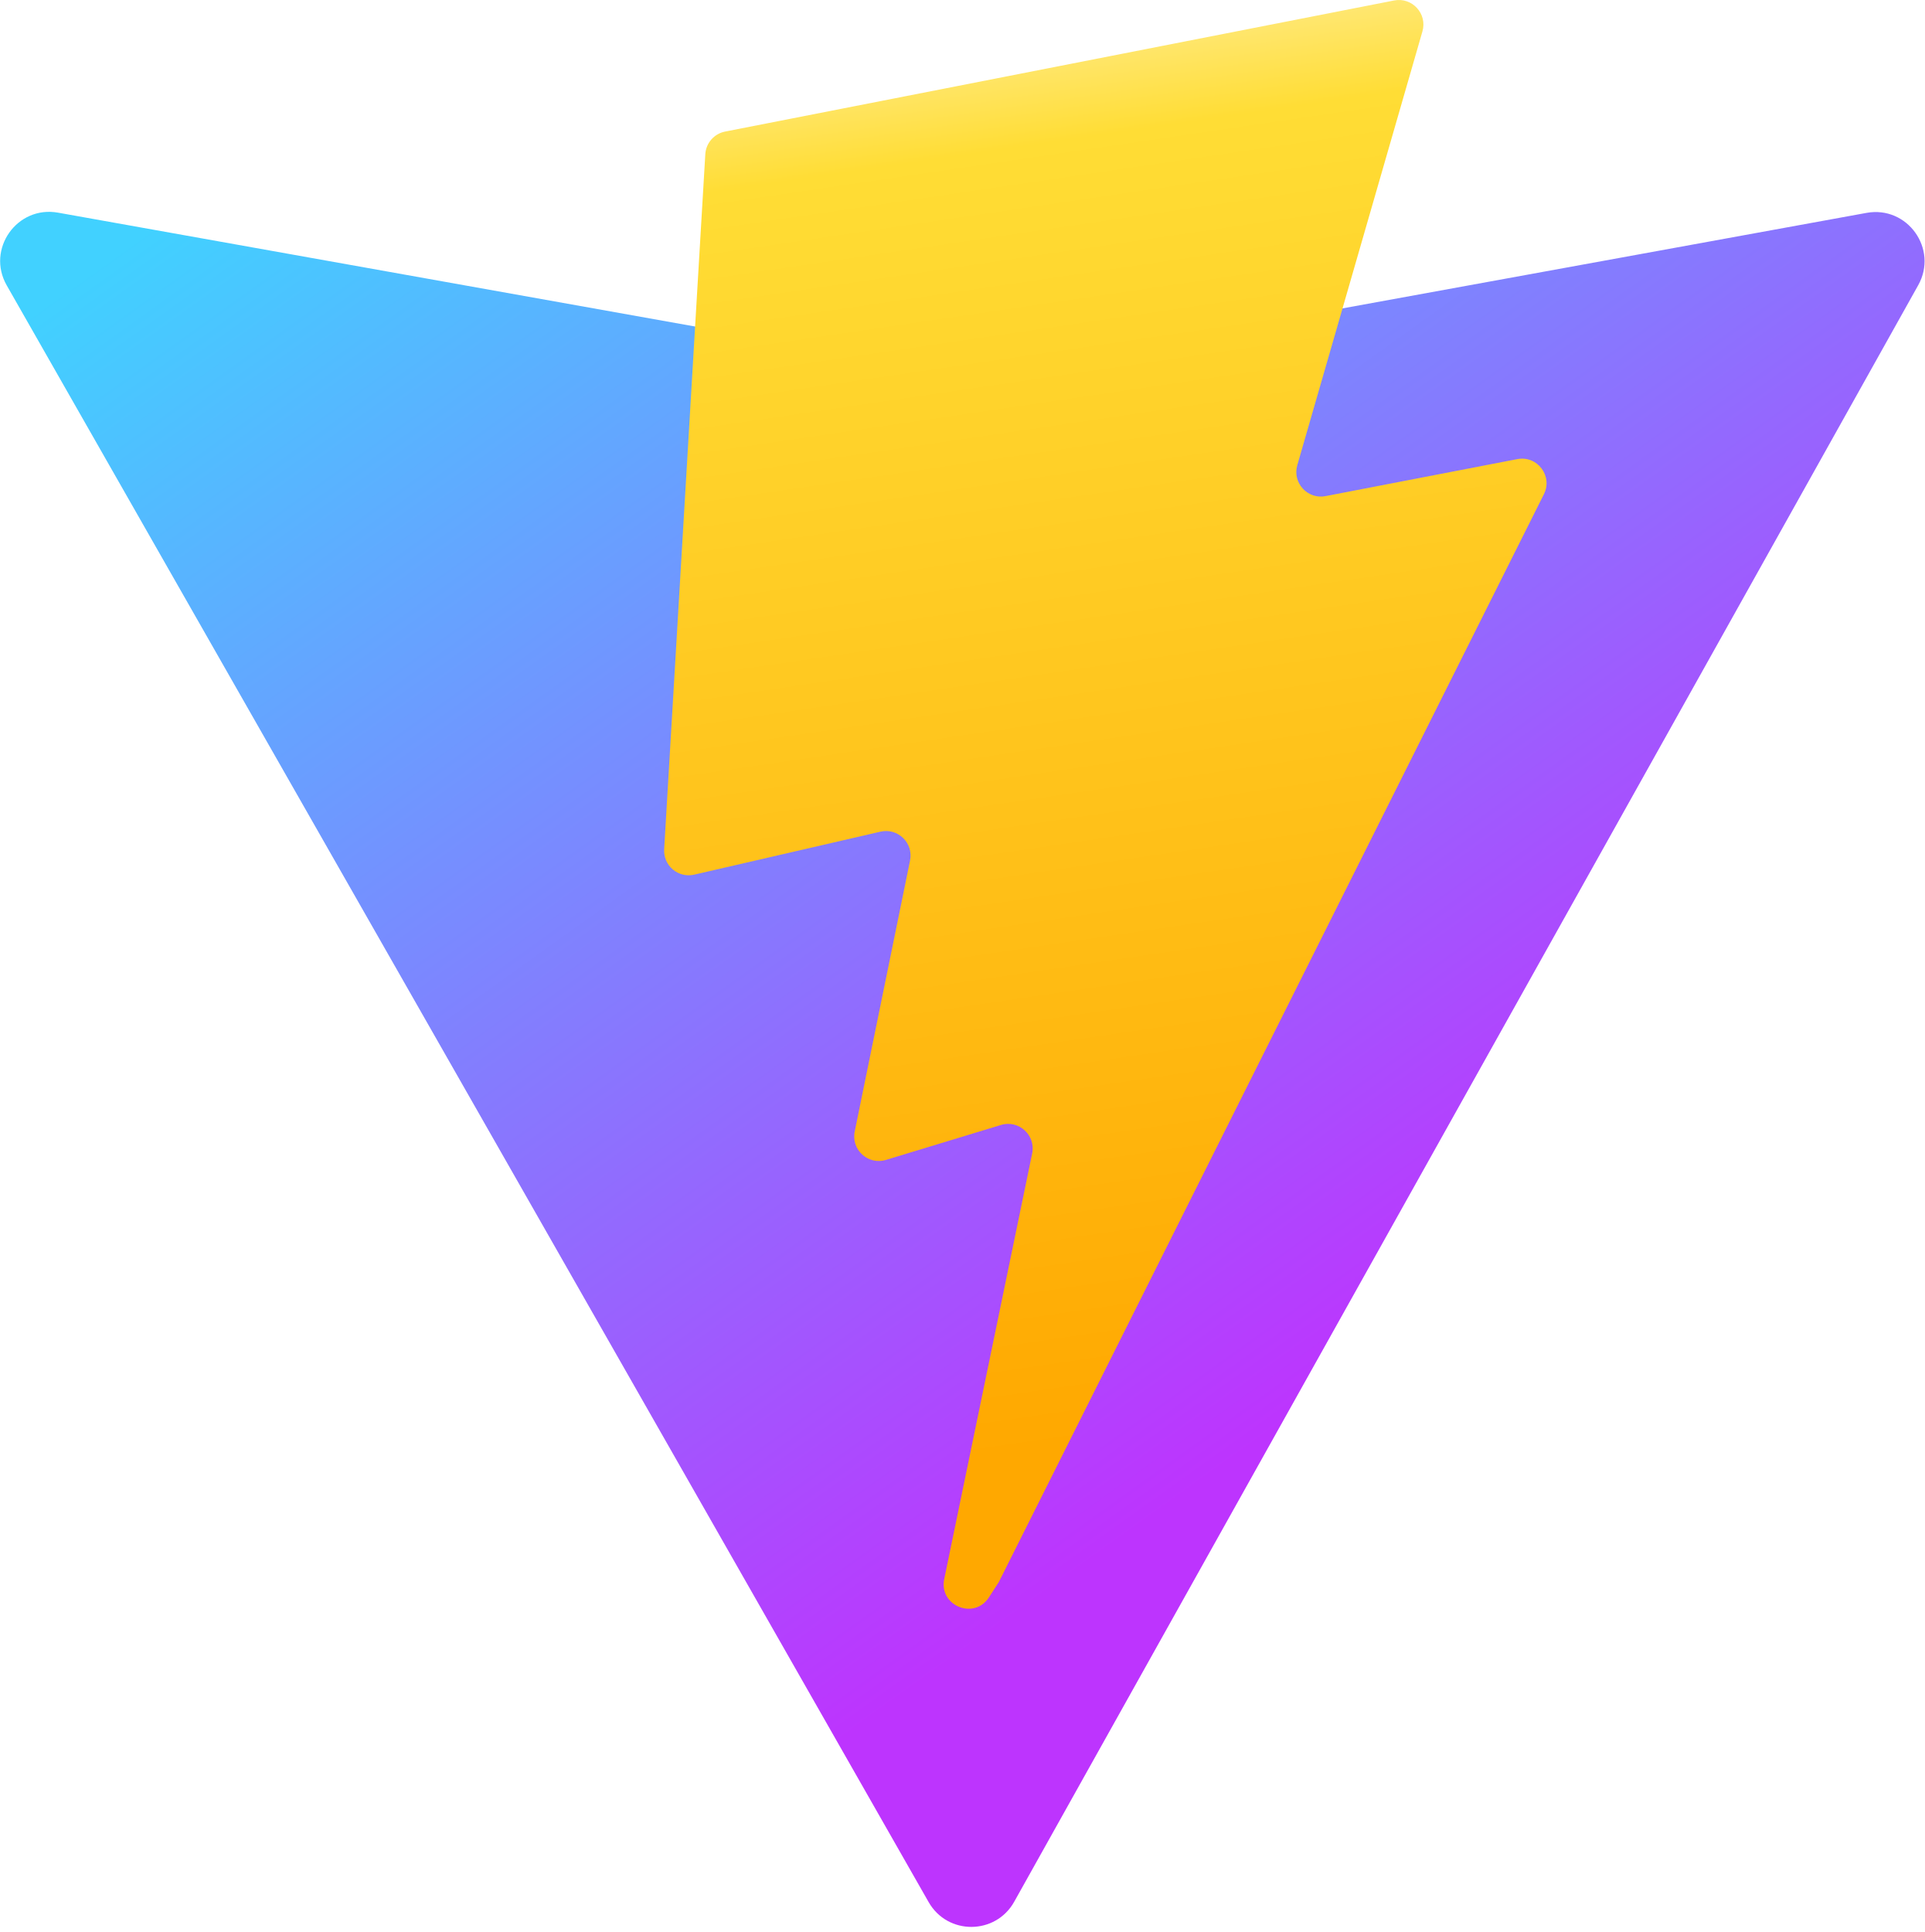
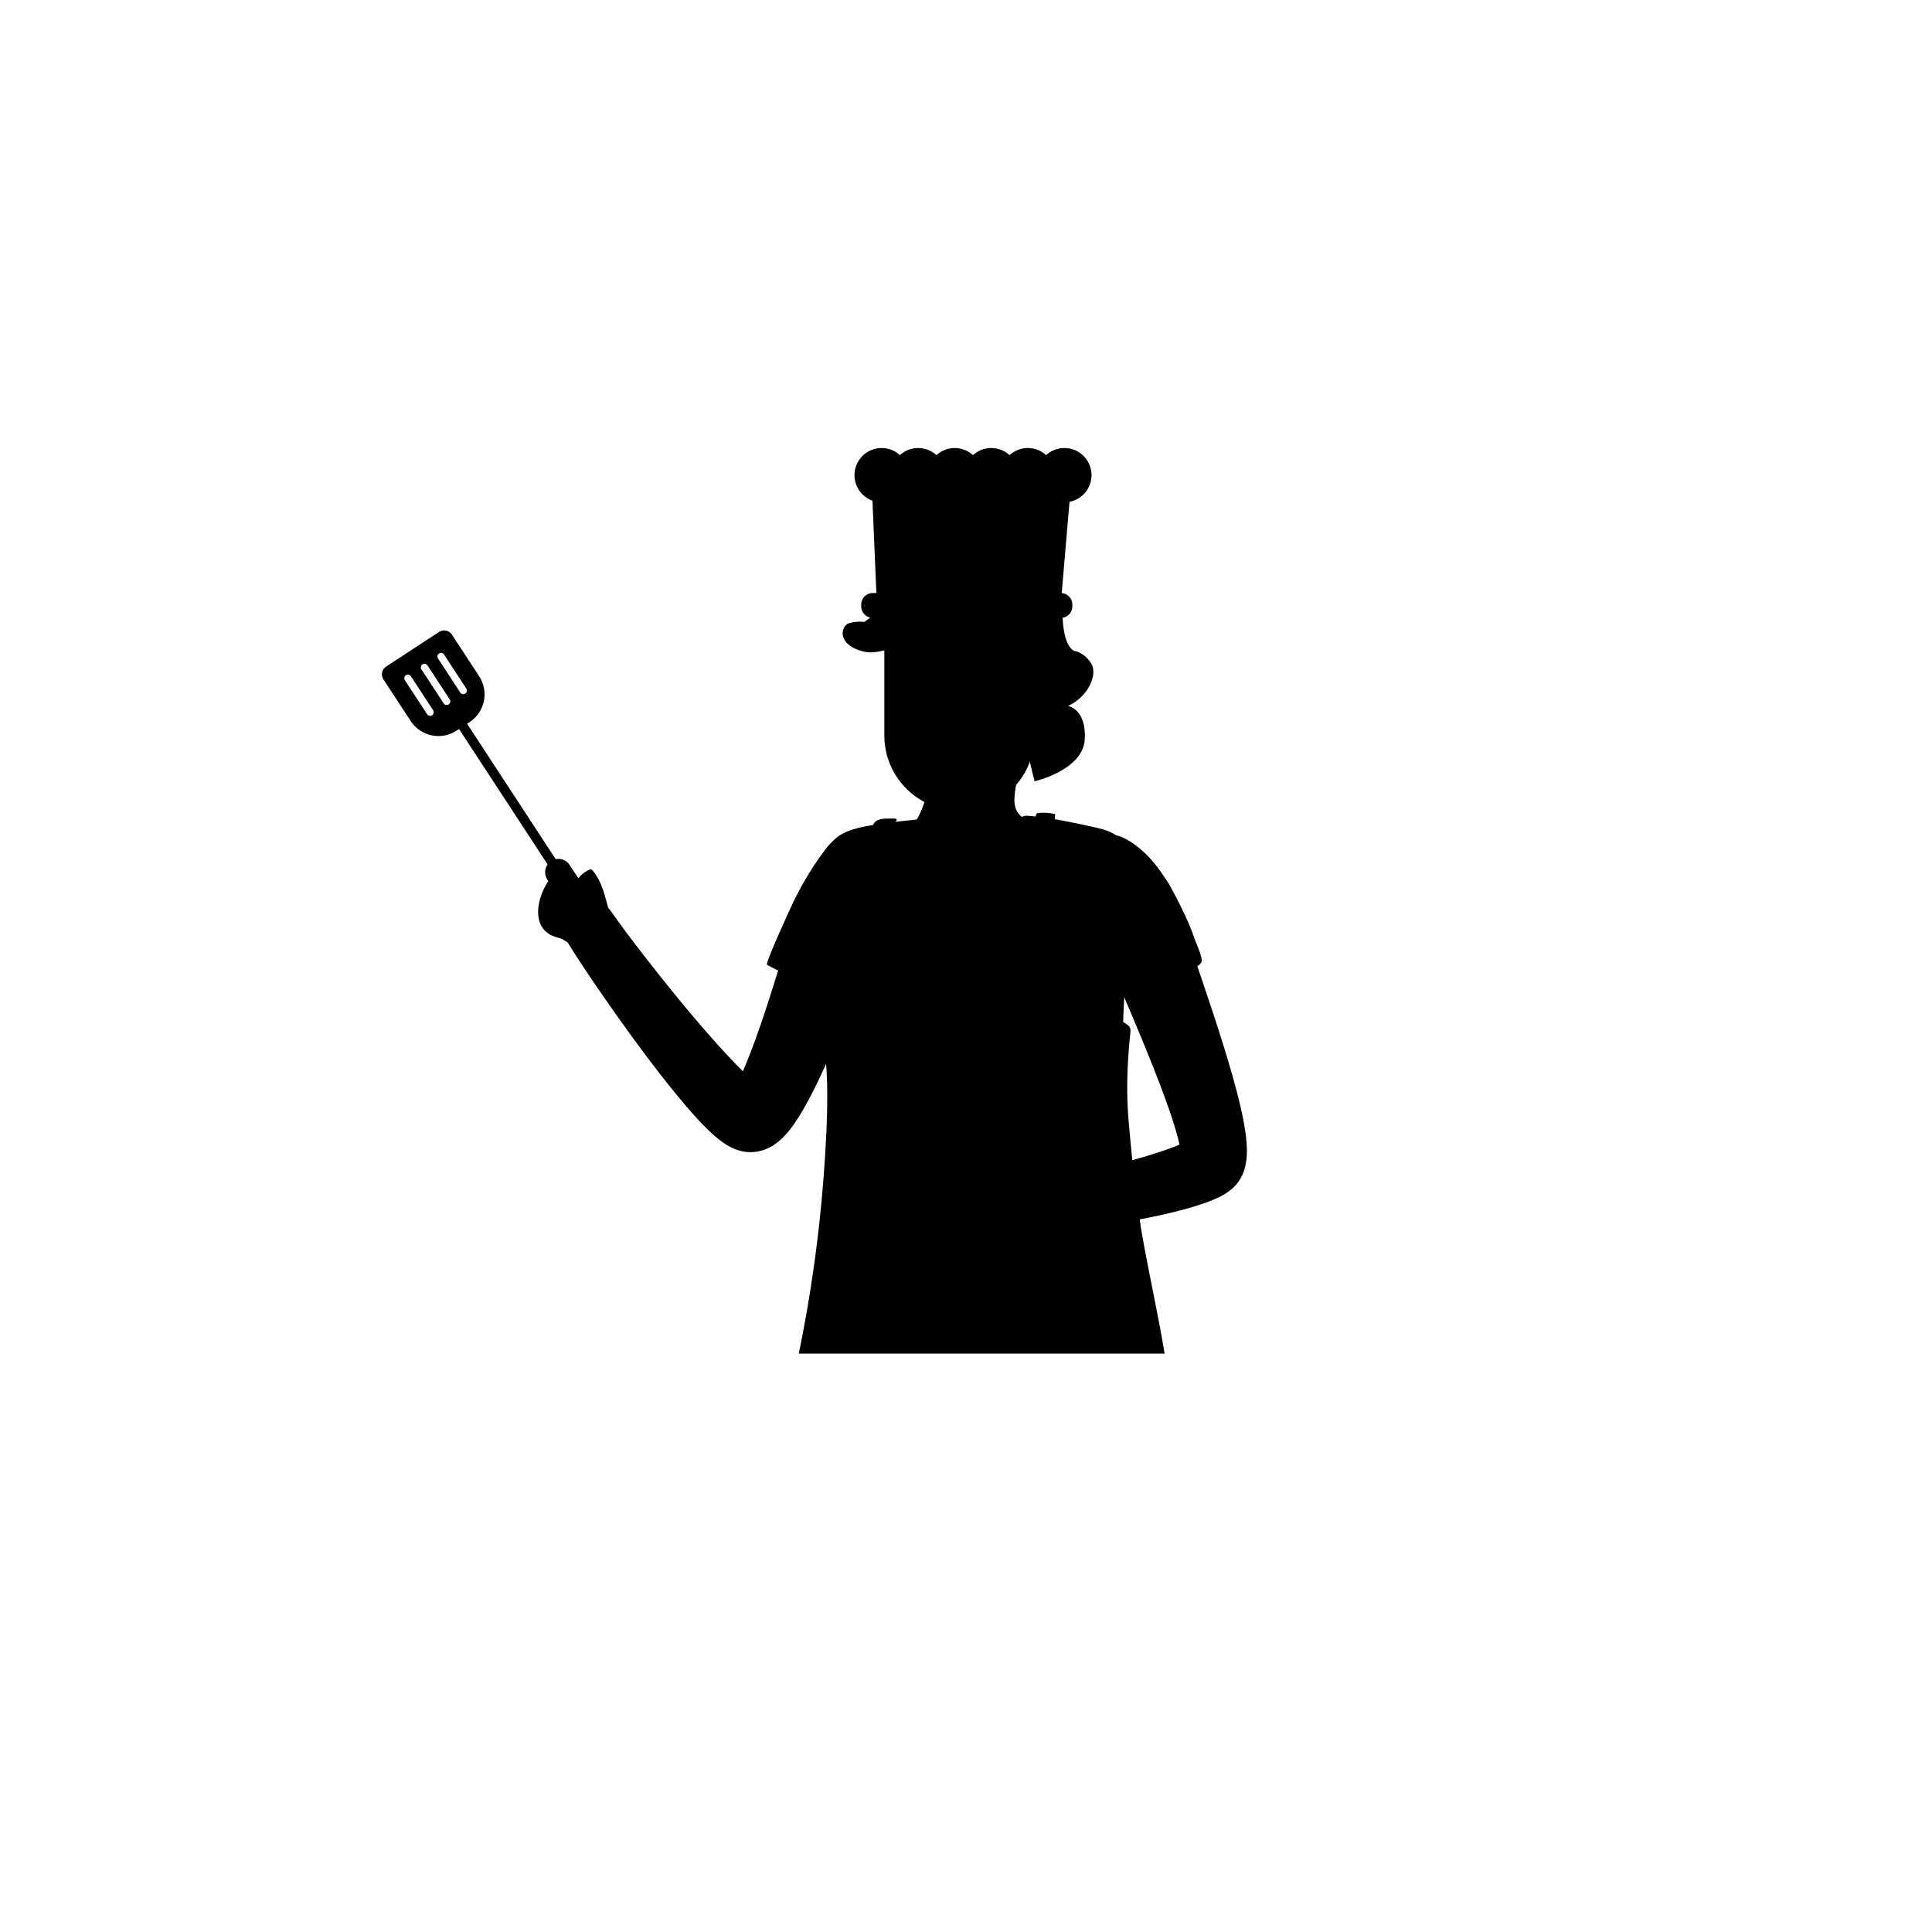
- <svg xmlns="http://www.w3.org/2000/svg" aria-hidden="true" role="img" class="iconify iconify--logos" width="31.88" height="32" preserveAspectRatio="xMidYMid meet" viewBox="0 0 256 257">
-   <defs>
-     <linearGradient id="IconifyId1813088fe1fbc01fb466" x1="-.828%" x2="57.636%" y1="7.652%" y2="78.411%">
-       <stop offset="0%" stop-color="#41D1FF" />
-       <stop offset="100%" stop-color="#BD34FE" />
-     </linearGradient>
-     <linearGradient id="IconifyId1813088fe1fbc01fb467" x1="43.376%" x2="50.316%" y1="2.242%" y2="89.03%">
-       <stop offset="0%" stop-color="#FFEA83" />
-       <stop offset="8.333%" stop-color="#FFDD35" />
-       <stop offset="100%" stop-color="#FFA800" />
-     </linearGradient>
-   </defs>
-   <path fill="url(#IconifyId1813088fe1fbc01fb466)" d="M255.153 37.938L134.897 252.976c-2.483 4.44-8.862 4.466-11.382.048L.875 37.958c-2.746-4.814 1.371-10.646 6.827-9.67l120.385 21.517a6.537 6.537 0 0 0 2.322-.004l117.867-21.483c5.438-.991 9.574 4.796 6.877 9.62Z" />
-   <path fill="url(#IconifyId1813088fe1fbc01fb467)" d="M185.432.063L96.44 17.501a3.268 3.268 0 0 0-2.634 3.014l-5.474 92.456a3.268 3.268 0 0 0 3.997 3.378l24.777-5.718c2.318-.535 4.413 1.507 3.936 3.838l-7.361 36.047c-.495 2.426 1.782 4.5 4.151 3.78l15.304-4.649c2.372-.72 4.652 1.36 4.15 3.788l-11.698 56.621c-.732 3.542 3.979 5.473 5.943 2.437l1.313-2.028l72.516-144.72c1.215-2.423-.88-5.186-3.54-4.672l-25.505 4.922c-2.396.462-4.435-1.77-3.759-4.114l16.646-57.705c.677-2.35-1.37-4.583-3.769-4.113Z" />
+ <svg xmlns="http://www.w3.org/2000/svg" enableBackground="" viewBox="0 0 950 950" width="100" height="100">
+   <path fill="#000" d="M429.936 465.617c-6.917 17.453-13.848 35.247-21.703 53.033-1.975 4.456-4.014 8.921-6.196 13.421-2.188 4.505-4.488 9.026-7.215 13.733-1.38 2.365-2.849 4.764-4.713 7.386-.938 1.312-1.958 2.673-3.302 4.207-1.399 1.532-2.854 3.216-5.984 5.389-1.517 1.01-3.669 2.32-7.085 3.183-1.512.413-3.98.673-5.773.539-.47-.028-.94-.071-1.406-.128l-.699-.096-.347-.056-.246-.05a27.489 27.489 0 0 1-1.961-.483l-.482-.143-.361-.124-.699-.256a23.494 23.494 0 0 1-1.332-.542c-.666-.313-1.472-.699-1.998-1.004a34.42 34.42 0 0 1-2.906-1.821c-3.173-2.26-5.242-4.213-7.292-6.167-3.992-3.877-7.323-7.623-10.59-11.408a386.168 386.168 0 0 1-9.359-11.36c-6.036-7.601-11.802-15.263-17.448-22.992a980.842 980.842 0 0 1-16.56-23.406c-5.407-7.909-10.701-15.806-15.877-24.191-3.803-6.157-1.895-14.232 4.264-18.034 5.929-3.661 13.635-2.027 17.594 3.596l.083.122c5.152 7.351 10.784 14.794 16.442 22.11a950.645 950.645 0 0 0 17.365 21.737c5.887 7.146 11.871 14.195 17.954 20.999a352.743 352.743 0 0 0 9.194 9.922c3.069 3.171 6.21 6.272 9.137 8.781 1.417 1.223 2.913 2.361 3.631 2.755l.109.014-.416-.224-.51-.223-.288-.102-.423-.138a8.781 8.781 0 0 0-1.103-.269l-.376-.069-.479-.074a11.213 11.213 0 0 0-.969-.088c-.607-.018-1.38-.034-2.11.041-.352.032-.758.099-1.061.15a10.23 10.23 0 0 0-.858.168c-2.275.573-3.366 1.328-3.928 1.651-1.193.828-1.025.777-.91.514.168-.27.517-.827.884-1.469.751-1.295 1.621-2.987 2.459-4.77 1.696-3.603 3.357-7.629 4.942-11.743a399.788 399.788 0 0 0 4.604-12.667c5.953-17.242 11.249-35.069 16.723-53.163 3.352-11.091 15.062-17.362 26.153-14.009 11.089 3.354 17.361 15.063 14.009 26.153a21.273 21.273 0 0 1-.562 1.618l-.02.047zM464.085 389.953l-.128.547-7.524-2.222c-1.167 4.557-3.742 12.91-6.105 14.996-5.974 5.276-15.876 3.414-24.022 4.624.125 5.462 6.503 11.852 8.906 16.988 4.229 9.043 12.686 19.936 19.076 25.702 10.89 9.83 21.348 9.716 33.878 4.996 12.53-4.72 29.822-33.088 34.806-44.758.617-1.47 1.115-3.323-.059-4.466-.449-.454-1.028-.981-1.677-.983-31.117.204-20.549-14.245-21.251-26.441l-14.772 1.649c-.238-3.953-.094-7.828-.399-11.281l-19.546.379.217.282" className="colorf4d9c3 svgShape" />
+   <path fill="#000" d="M405.561 601.518a956.093 956.093 0 0 0-1.977 20.302c-.102 1.192-.154 2.535.654 3.42.862.946 6.532-2.431 8.422-2.863 3.82-.873 7.703-1.487 11.58-2.059 5.745-.847 11.561-1.687 17.363-2.038 21.395-1.295 43.587 5.881 64.283 10.292 11.247 2.398 22.605 4.514 34.107 5.182 7.826.454 23.881 4.114 23.089-7.295-2.532-36.495-10.604-72.45-11.035-109.428-.35-29.948 4.966-64.804 2.138-94.613-1.238-13.073-8.807-14.097-20.306-16.579-9.173-1.98-19.01-4.014-28.367-4.697-.683-.05-1.384-.076-2.036.129-2.641.826-3.239 4.558-4.228 6.743-1.642 3.62-3.751 7.107-5.849 10.476a125.192 125.192 0 0 1-14.056 18.49c-3.236 3.524-7.633 7.147-12.263 5.94-3.248-.846-5.424-3.839-7.108-6.742-6.052-10.427-8.372-21.431-9.57-33.189-8.367.914-17.127 1.815-25.4 3.462-7.018 1.396-15.171 3.957-17.989 11.284-5.355 13.931-1.314 28.72-2.117 43.425-1.46 26.694 3.324 53.153 3.324 82.361 0 11.95 1.073 24.827-.265 36.583-.811 7.139-1.629 14.274-2.394 21.414z" className="colorc8ce8f svgShape" />
+   <path fill="#000" d="M430.132 411.055c10.746 4.317 15.636 12.769 13.331 24.118-3.315 16.326-12.551 38.786-18.816 55.713-12.844-1.402-36.08-10.165-47.501-16.473-1.061-.586 11.781-28.464 13.002-30.988 4.67-9.653 10.326-18.956 16.992-27.368 5.139-6.485 15.484-8.019 22.992-5.002z" className="colorc8ce8f svgShape" />
+   <path fill="#000" d="M299.443 447.941c-1.904-6.982-3.279-14.235-8.046-19.923-.189-.227-.404-.461-.69-.534-.302-.078-.617.039-.902.162-5.575 2.393-7.713 7.784-10.647 12.732-3.383 5.704-6.518 11.78-7.815 18.339 2.426 1.413 4.864 2.819 7.243 4.339.314.202.647.409 1.02.438.279.021.555-.059.82-.151 1.448-.504 2.662-1.498 3.976-2.288a60.475 60.475 0 0 0 4.939-3.318c3.539-2.636 7.245-5.479 9.931-8.993l.22-.433-.049-.37z" className="colorf4d9c3 svgShape" />
+   <path fill="#000" d="M572.667 665.573c-3.798-22.913-9.197-45.535-12.74-68.493-2.27-14.719-3.435-29.594-4.841-44.372-1.415-14.887-.867-29.905.709-44.755.099-.938.191-1.937-.239-2.777-.39-.756-1.138-1.247-1.847-1.717-20.751-13.768-31.863-37.371-35.569-61.42a116.466 116.466 0 0 1-1.3-21.122c.206-6.965 1.838-13.654 1.977-20.634a25.975 25.975 0 0 0-8.204-.523c-.305.03-.631.073-.86.277-.234.204-.317.527-.385.83 0 4.786-1.841 10.065-2.258 14.915-.435 5.052-.583 10.126-.574 15.195.021 9.898.18 19.736.38 29.64.014.618.019 1.265-.267 1.813-.536 1.029-1.85 1.312-3 1.475a259.383 259.383 0 0 1-33.342 2.555c-9.962.131-19.827-.349-29.633-2.203-.465-.087-.947-.187-1.325-.471-.319-.241-.532-.592-.721-.943-2.951-5.522-3.229-13.068-4.106-19.161-.801-5.587-1.02-11.242-.862-16.88.227-8.028 1.332-16.704 6.884-22.944.194-.215.402-.465.371-.752-.054-.501-.723-.62-1.226-.605-2.662.086-6.428-.378-8.769 1.168-1.963 1.298-1.977 3.568-2.622 5.623-.829 2.651-1.273 5.494-1.677 8.235-.841 5.702-1.096 11.489-.879 17.246.343 9.11 2.041 18.171 1.72 27.305-.413 11.736-4.543 25.639-12.39 34.577-1.696 1.931-3.456 3.528-5.613 4.883-1.838 1.153-4.436 2.087-5.131 4.389-.276.917-.104 1.9.069 2.841 2.908 15.848 2.648 32.903 1.895 49.025a698.258 698.258 0 0 1-3.39 43.435 698.928 698.928 0 0 1-10.117 64.345h179.882z" className="colorea6071 svgShape" />
+   <path fill="#000" d="M576.931 439.487c1.372 4.566 2.962 9.39 4.571 14.213l4.944 14.609c3.338 9.797 6.704 19.668 9.981 29.637 3.274 9.977 6.475 20.032 9.421 30.372 1.469 5.181 2.88 10.42 4.141 15.885a176.985 176.985 0 0 1 1.748 8.453c.52 2.943.983 5.989 1.247 9.52.12 1.798.198 3.722.066 6.093-.043.624-.066 1.167-.163 1.908-.09.711-.158 1.338-.338 2.216l-.26 1.226c-.104.439-.26.973-.404 1.452-.246.879-.754 2.172-1.307 3.32-.085.197-.39.772-.68 1.263-.293.493-.605.976-.933 1.442-.375.537-.536.709-.813 1.05-.253.302-.513.599-.78.888l-.399.425-.307.295-.626.58-.638.562-.513.405-1.032.771-.876.588c-.628.419-1.065.654-1.607.974-1.984 1.115-3.588 1.814-5.154 2.469-3.095 1.272-5.884 2.19-8.655 3.045a187.452 187.452 0 0 1-8.138 2.271c-10.699 2.718-21.195 4.722-31.785 6.403-10.578 1.661-21.197 2.947-31.983 3.725-5.4.379-10.841.628-16.39.646-5.561.001-11.193-.182-17.233-1-6.48-.878-11.02-6.842-10.141-13.321.836-6.176 6.293-10.59 12.411-10.231l.298.019c4.252.261 8.993.112 13.768-.248 4.788-.364 9.667-.94 14.557-1.642 9.785-1.425 19.628-3.344 29.361-5.607 9.718-2.269 19.416-4.881 28.586-7.94a157.44 157.44 0 0 0 6.662-2.393c2.121-.823 4.188-1.701 5.818-2.532.796-.402 1.526-.827 1.767-1.031l.033-.06-.078.039-.264.176-.416.337-.272.25-.369.372-.463.521-.515.67c-.241.331-.468.676-.673 1.032l-.449.838c-.307.551-.536 1.257-.635 1.504l-.227.79c-.04.245-.066.225-.08.294l-.038-.027-.224-1.655c-.262-1.617-.706-3.67-1.254-5.786a144.111 144.111 0 0 0-1.906-6.629c-1.408-4.53-3.033-9.184-4.741-13.849-3.432-9.344-7.219-18.769-11.112-28.2-3.9-9.438-7.93-18.89-11.989-28.417l-6.1-14.396c-2.031-4.861-4.054-9.732-6.059-14.944l-.026-.061c-4.16-10.813 1.233-22.95 12.045-27.111 10.812-4.16 22.95 1.232 27.11 12.044.184.477.363 1.006.51 1.488z" className="colorf4d9c3 svgShape" />
+   <path fill="#000" d="M543.476 410.367c3.028-.359 6.322.203 9.685 1.969 14.438 7.581 22.813 23.552 29.446 37.522a114.61 114.61 0 0 1 4.982 12.27c.709 2.085 4.047 9.012 3.182 11.03-2.209 5.152-47.591 20.666-48.628 18.082-6.078-15.114-8.445-35.171-12.256-55.231l-.031-.086c-.125-.34-.241-.684-.35-1.033-3.53-11.428 3.679-23.301 13.97-24.523z" className="colorc8ce8f svgShape" />
+   <path fill="#000" d="M464.532 572.253c-4.189-1.513-10.817-4.701-15.034-1.739-1.143.804-1.876 2.346-1.354 3.643.352.869 1.125 1.517 1.947 1.964 4.115 2.241 8.776 3.943 13.3 6.448-4.597-.444-7.947-.71-12.747-1.507-1.694-.281-3.499.234-4.954 1.142-1.455.907-2.464 2.739-1.916 4.364.569 1.687 2.462 2.482 4.165 2.997 4.774 1.441 9.782 2.093 14.781 3.119-6.064.978-10.181 1.915-15.655 3.579-1.67.508-2.939 2.424-2.71 4.154.298 2.262 3.184 3.693 5.41 3.201 4.814-1.064 9.728-1.258 15.114-1.909-3.319 1.623-5.674 3.736-8.549 5.474-3.713 2.245-.111 5.848 3.147 5.134 7.978-1.746 15.71-3.827 23.845-5.909 1.254-.321 2.639-.685 3.359-1.761.338-.503.484-1.105.626-1.694 1.129-4.689 2.197-9.02 1.72-13.889-.208-2.127-.196-4.631-.777-6.671-.071-.247-.156-.495-.319-.692-.217-.263-.546-.403-.86-.532-3.194-1.311-6.385-2.628-9.586-3.92-4.298-1.735-8.609-3.427-12.953-4.996z" className="colorf4d9c3 svgShape" />
+   <path fill="#000" d="m215.908 310.728-26.048 17.04a4.55 4.55 0 0 0-1.317 6.299l13.403 20.488c4.926 7.53 15.022 9.64 22.552 4.715l1.219-.797 52.515 80.277 3.961-2.591-52.515-80.277 1.219-.797c7.529-4.926 9.64-15.022 4.715-22.552l-13.403-20.488a4.553 4.553 0 0 0-6.301-1.317zm-2.923 38.509a1.774 1.774 0 1 1-2.971 1.943l-10.936-16.718a1.774 1.774 0 1 1 2.971-1.943l10.936 16.718zm-5.757-20.106a1.774 1.774 0 1 1 2.971-1.943l10.936 16.718a1.774 1.774 0 1 1-2.971 1.943l-10.936-16.718zm22.056 9.443a1.774 1.774 0 1 1-2.971 1.943L215.377 323.8a1.774 1.774 0 1 1 2.971-1.943l10.936 16.717z" className="color6c6a6a svgShape" />
+   <path fill="#000" d="M271.024 423.41a6.552 6.552 0 0 0-1.896 9.071l26.327 40.245a6.552 6.552 0 0 0 9.071 1.896 6.552 6.552 0 0 0 1.896-9.071l-26.327-40.245a6.553 6.553 0 0 0-9.071-1.896z" className="color6c6a6a svgShape" />
+   <path fill="#000" d="M499.208 388.386c.408-3.111.956-6.352.778-9.449l-14.772 1.649c-.239-3.953-.094-7.828-.399-11.281l-19.546.379.217.282-1.401 19.988-.128.547-7.524-2.222c-.915 3.571-2.695 9.462-4.559 12.852a36.77 36.77 0 0 0 16.484 3.883c12.896-.001 24.243-6.613 30.85-16.628z" className="colord6beab svgShape" />
+   <path fill="#000" d="M269.454 459.127a31.224 31.224 0 0 0 12.239 3.223c1.795.095 3.315-.028 3.754-1.866.437-1.837-.784-4.101-1.982-5.39-1.694-1.818-4.014-2.893-6.272-3.924a21.397 21.397 0 0 0 8.337 2.315c.813.053 1.651.058 2.417-.223 2.065-.76 2.887-3.479 2.133-5.546-1.451-3.976-7.238-5.785-10.921-6.806 3.173.579 8.308 1.955 11.403.454 2.509-1.219 1.916-4.78.097-6.509-1.871-1.779-4.628-2.186-6.908-3.136-2.653-1.104-5.53-2.392-8.476-2.131-3.208.284-5.502 3.186-7.066 6.001-4.439 7.995-6.527 20.893 4.264 24.856" className="colorf4d9c3 svgShape" />
+   <path fill="#000" d="m526.678 237.582-98.093-1.441 2.598 61.574h90.372z" className="colorea6071 svgShape" />
+   <path fill="#000" d="M434.849 304.78v56.903c0 20.401 16.538 36.939 36.939 36.939s36.939-16.538 36.939-36.939V304.78a5.568 5.568 0 0 0-5.568-5.568h-62.742a5.568 5.568 0 0 0-5.568 5.568z" className="colorf4d9c3 svgShape" />
+   <path fill="#000" d="M495.506 330.071s19.036-8.216 22.443-1.403c3.407 6.813-.601 28.655-13.225 34.866-12.624 6.212-11.822 4.809-11.822 4.809l2.604-38.272z" className="colorf4d9c3 svgShape" />
+   <path fill="#000" d="M468.655 302.218s-29.857 21.441-43.683 18.235c-13.826-3.206-11.622-12.824-7.414-14.027 4.208-1.202 7.414-.601 7.414-.601l8.216-5.906 89.273-.734s-.727 17.411 5.685 20.892c0 0 4.454.225 8.261 5.889 3.807 5.664-1.625 16.93-11.243 21.138 0 0 9.218 1.603 8.216 16.632-1.002 15.029-24.651 20.439-24.651 20.439s-4.204-15.63-4.004-20.639c0 0 13.225-13.225 11.422-24.647-1.803-11.422-14.427-7.615-16.431-3.407-2.004 4.208-3.807 17.634-3.807 17.634l-4.008-7.214s-.401-15.429-2.004-17.233c-1.605-1.804-17.435-8.016-21.242-26.451z" className="color231f20 svgShape" />
+   <path fill="#000" d="M521.668 291.603h-92.576a5.61 5.61 0 0 0-5.611 5.611v1.002a5.61 5.61 0 0 0 5.611 5.611h92.576a5.61 5.61 0 0 0 5.611-5.611v-1.002a5.61 5.61 0 0 0-5.611-5.611z" className="coloref8391 svgShape" />
+   <path fill="#000" d="M523.368 220.295a13.286 13.286 0 0 0-8.985 3.496 13.286 13.286 0 0 0-8.985-3.496 13.286 13.286 0 0 0-8.985 3.496 13.286 13.286 0 0 0-8.985-3.496 13.286 13.286 0 0 0-8.985 3.496c-2.373-2.165-5.52-3.496-8.985-3.496s-6.612 1.331-8.985 3.496a13.286 13.286 0 0 0-8.985-3.496 13.286 13.286 0 0 0-8.985 3.496 13.286 13.286 0 0 0-8.985-3.496c-7.374 0-13.352 5.978-13.352 13.352 0 7.374 5.978 13.352 13.352 13.352 3.465 0 6.612-1.331 8.985-3.496a13.286 13.286 0 0 0 8.985 3.496c3.465 0 6.612-1.331 8.985-3.496 2.373 2.165 5.52 3.496 8.985 3.496s6.612-1.331 8.985-3.496a13.286 13.286 0 0 0 8.985 3.496c3.465 0 6.612-1.331 8.985-3.496a13.286 13.286 0 0 0 8.985 3.496c3.465 0 6.612-1.331 8.985-3.496a13.286 13.286 0 0 0 8.985 3.496c7.374 0 13.352-5.978 13.352-13.352.001-7.374-5.977-13.352-13.352-13.352z" className="colorea6071 svgShape" />
</svg>
